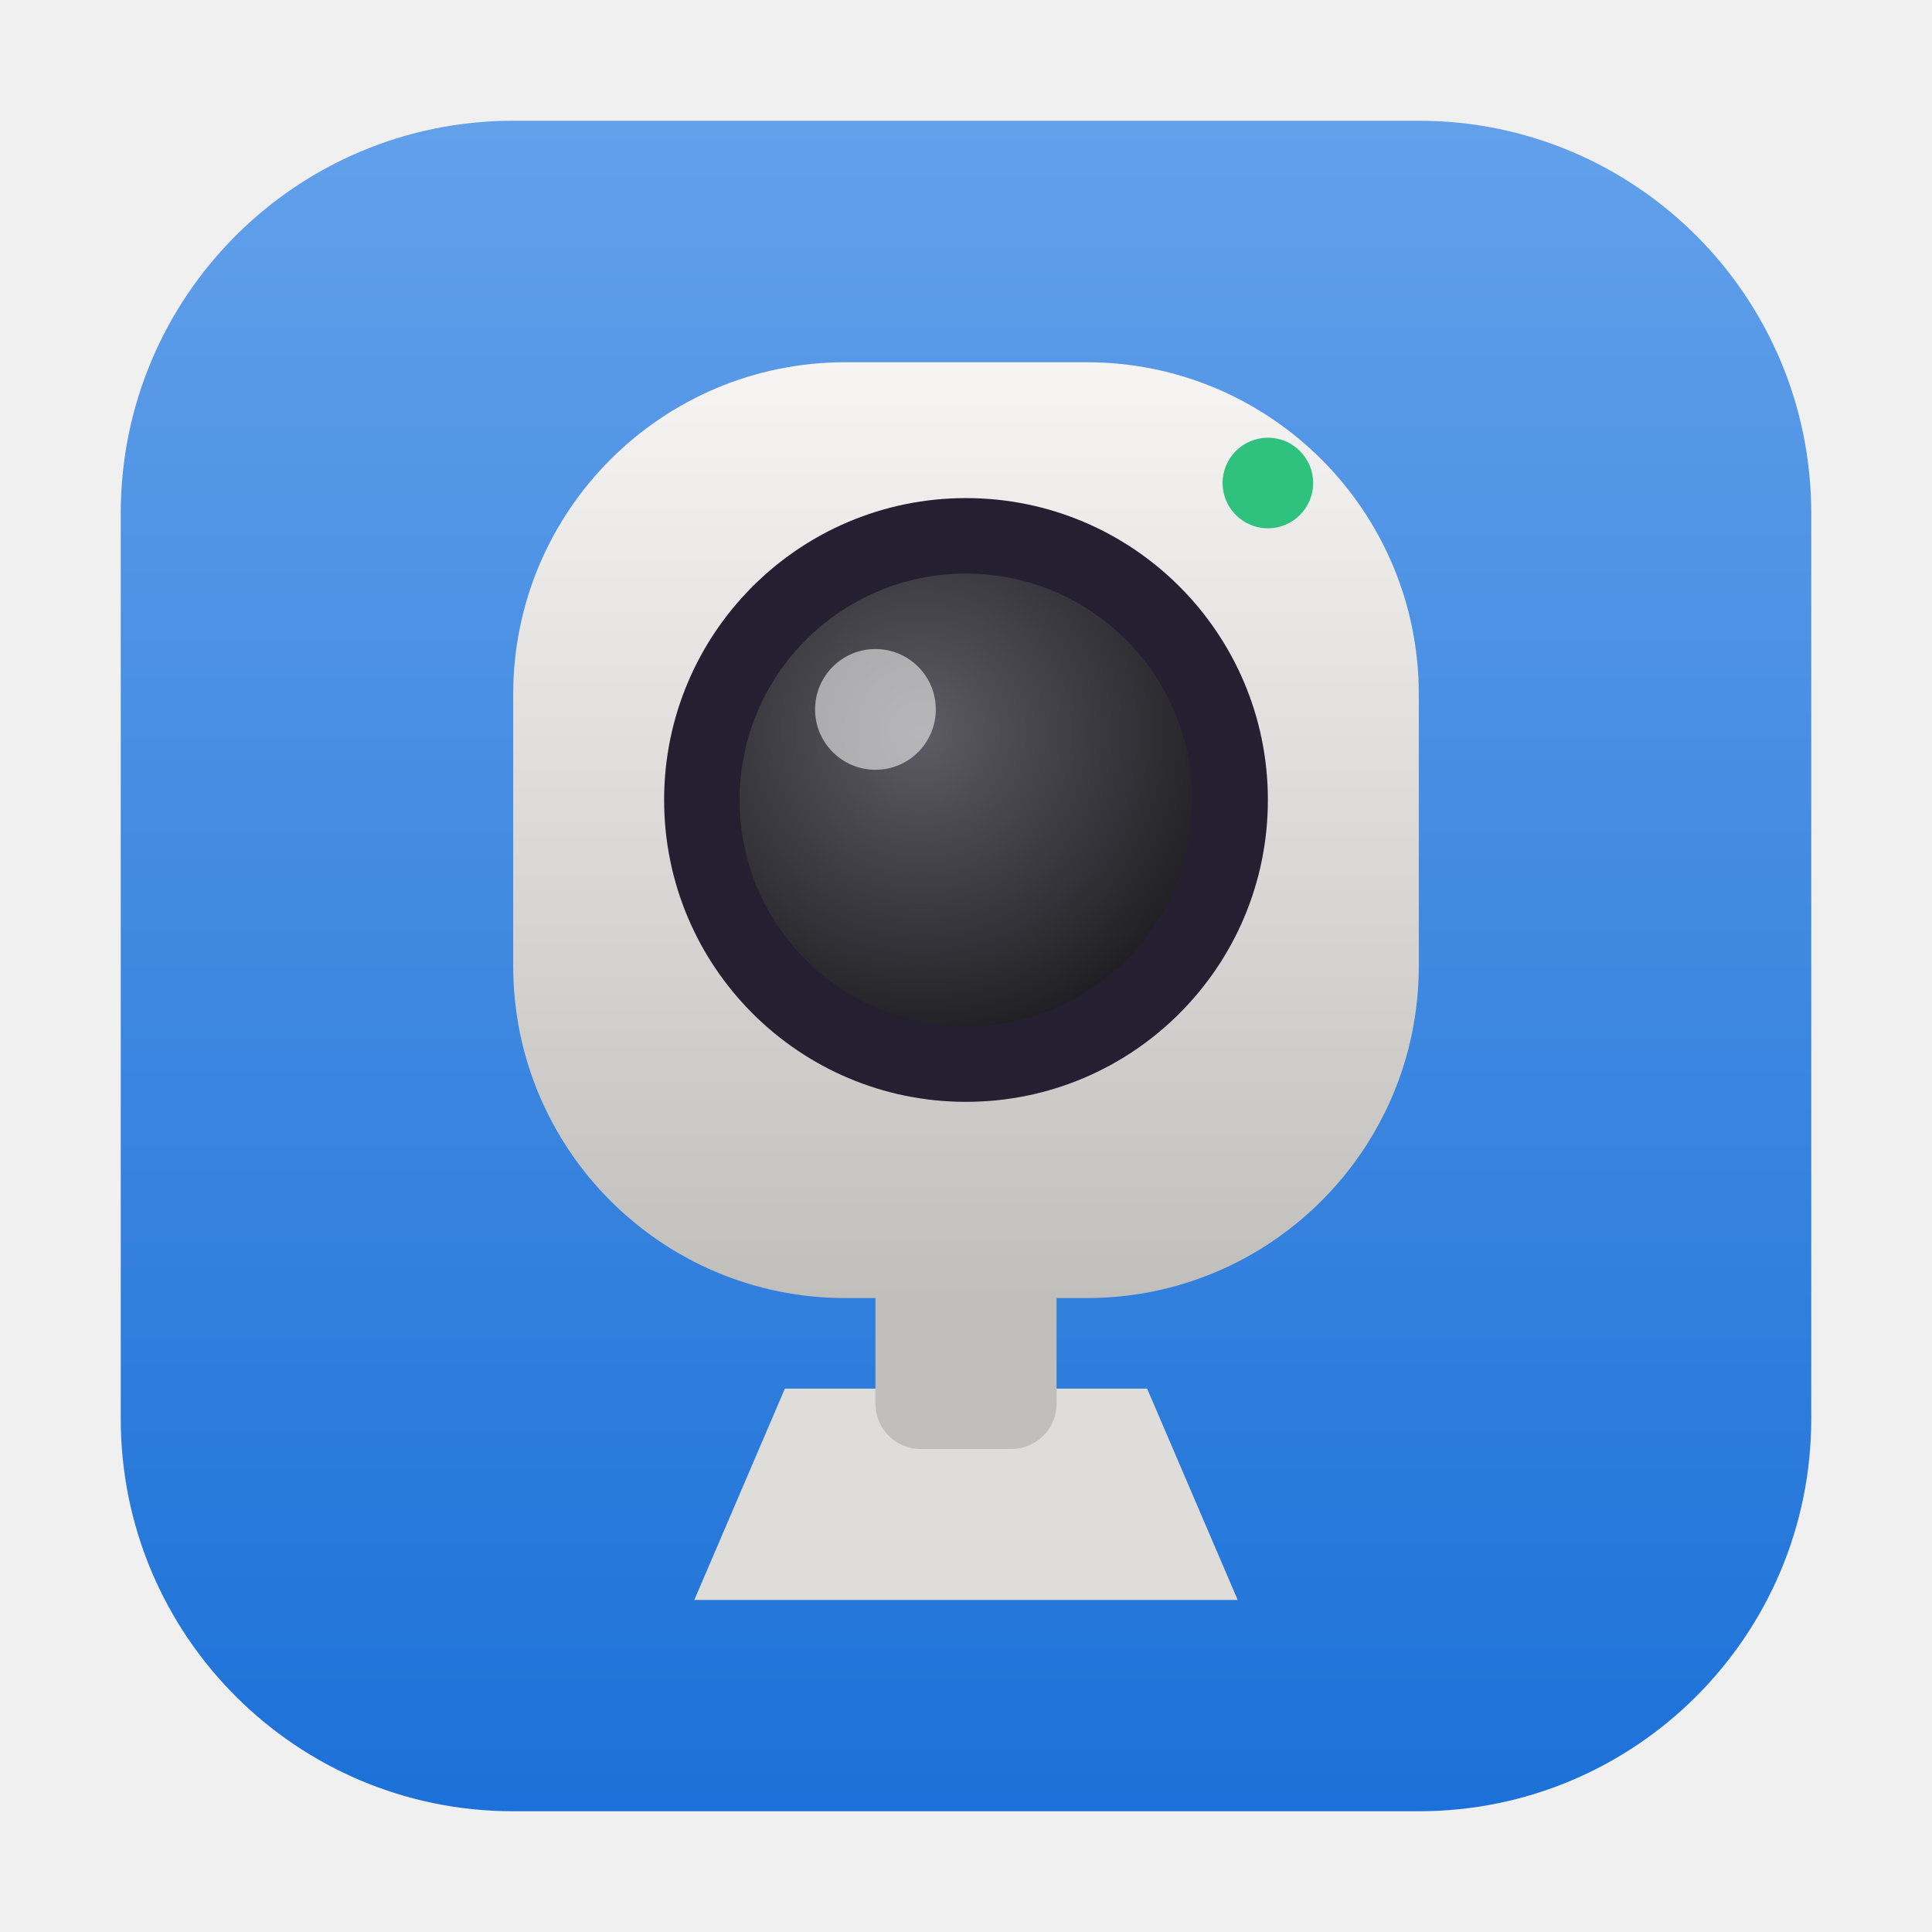
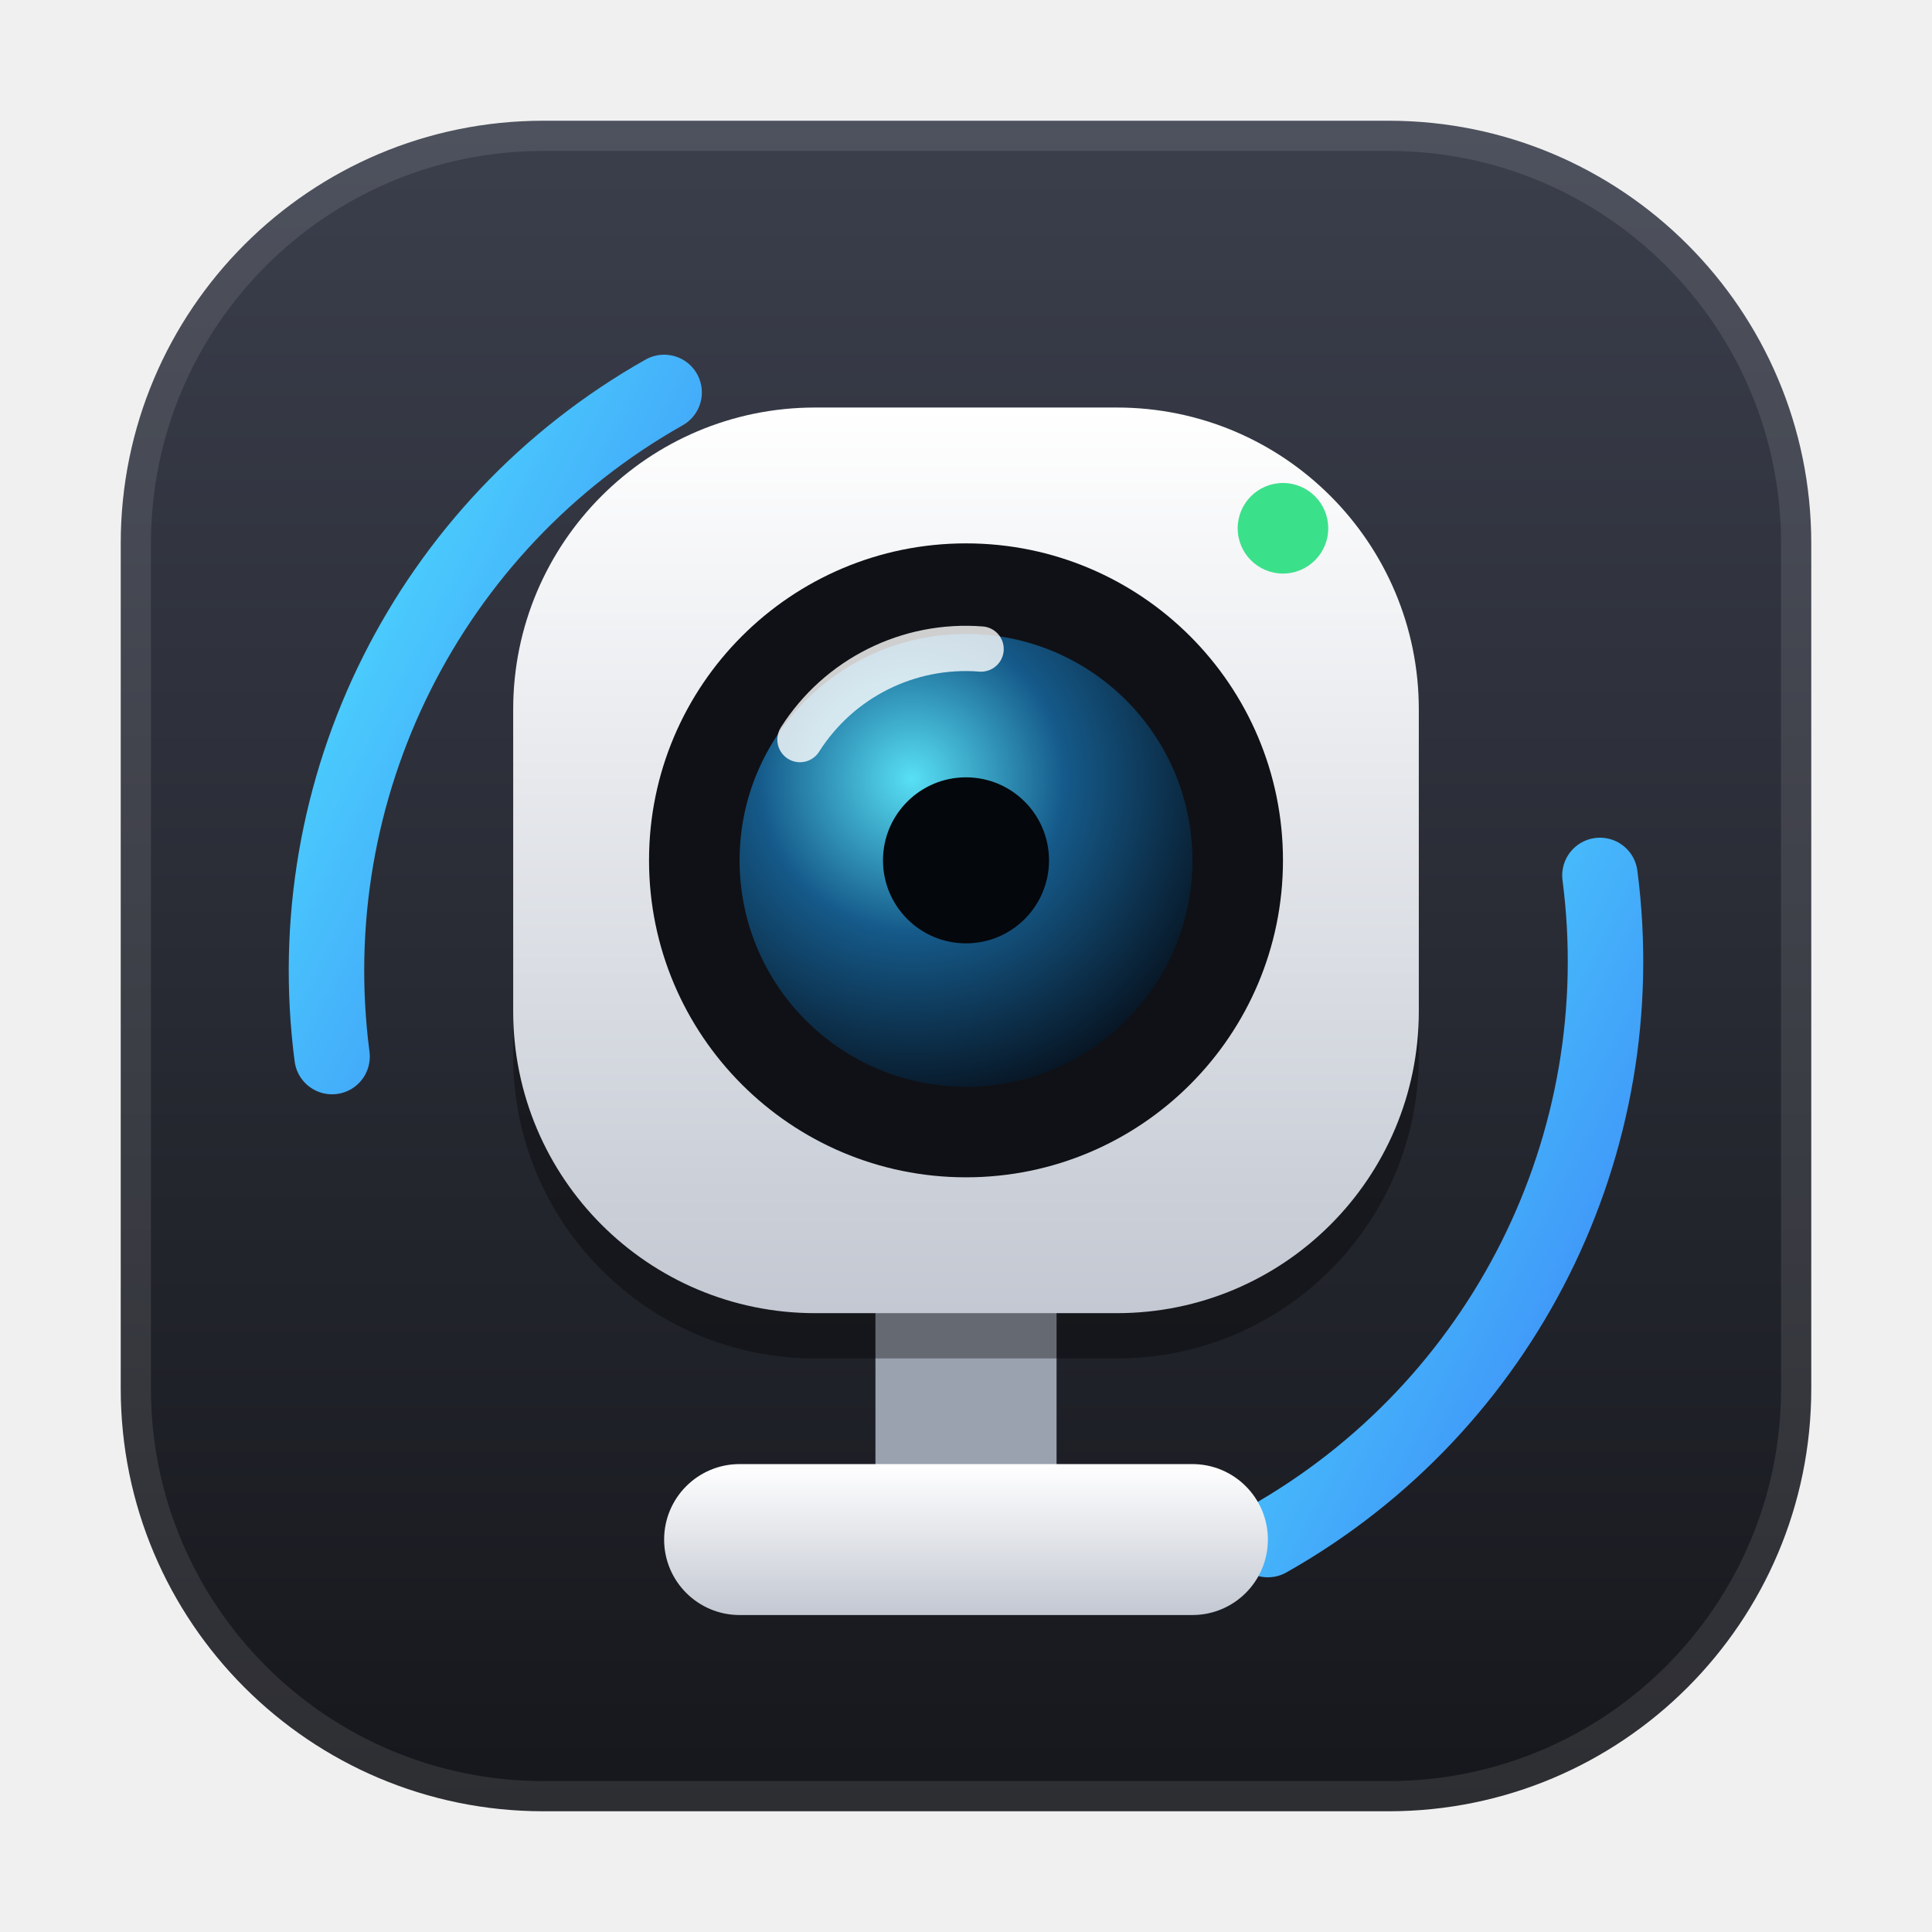
<svg xmlns="http://www.w3.org/2000/svg" width="128" height="128" viewBox="0 0 128 128">
  <defs>
-     <linearGradient id="bg" x1="0" y1="0" x2="0" y2="1">
-       <stop offset="0" stop-color="#62a0ea" />
-       <stop offset="1" stop-color="#1c71d8" />
+     <linearGradient id="b-bg" x1="0" y1="0" x2="0" y2="1">
+       <stop offset="0" stop-color="#3b3f4c" />
+       <stop offset="1" stop-color="#16171c" />
    </linearGradient>
-     <linearGradient id="body" x1="0" y1="0" x2="0" y2="1">
-       <stop offset="0" stop-color="#f6f5f4" />
-       <stop offset="1" stop-color="#c0bfbc" />
+     <linearGradient id="b-head" x1="0" y1="0" x2="0" y2="1">
+       <stop offset="0" stop-color="#ffffff" />
+       <stop offset="1" stop-color="#c3c8d2" />
    </linearGradient>
-     <radialGradient id="lens" cx="0.4" cy="0.35" r="0.7">
-       <stop offset="0" stop-color="#5e5c64" />
-       <stop offset="1" stop-color="#1e1e22" />
+     <linearGradient id="b-ring" x1="0" y1="0" x2="1" y2="1">
+       <stop offset="0" stop-color="#4fe3ff" />
+       <stop offset="1" stop-color="#3b82f6" />
+     </linearGradient>
+     <radialGradient id="b-glass" cx=".38" cy=".32" r=".75">
+       <stop offset="0" stop-color="#58e0f5" />
+       <stop offset=".45" stop-color="#155a8a" />
+       <stop offset="1" stop-color="#06101c" />
    </radialGradient>
  </defs>
-   <rect x="8" y="8" width="112" height="112" rx="26" fill="url(#bg)" />
-   <path d="M52 92h24l6 14H46z" fill="#deddda" />
-   <rect x="58" y="80" width="12" height="16" rx="3" fill="#c0bfbc" />
-   <rect x="34" y="24" width="60" height="62" rx="22" fill="url(#body)" />
-   <circle cx="64" cy="53" r="20" fill="#241f31" />
-   <circle cx="64" cy="53" r="15" fill="url(#lens)" />
-   <circle cx="58" cy="47" r="4" fill="#ffffff" opacity="0.55" />
-   <circle cx="84" cy="32" r="3" fill="#2ec27e" />
+   <rect x="8" y="8" width="112" height="112" rx="28" fill="url(#b-bg)" />
+   <rect x="9" y="9" width="110" height="110" rx="27" fill="none" stroke="#fff" stroke-opacity=".1" stroke-width="2" />
+   <path d="M22 70a44 44 0 0 1 22-44" fill="none" stroke="url(#b-ring)" stroke-width="5" stroke-linecap="round" />
+   <path d="M106 58a44 44 0 0 1-22 44" fill="none" stroke="url(#b-ring)" stroke-width="5" stroke-linecap="round" />
+   <rect x="58" y="84" width="12" height="16" rx="3" fill="#9aa1af" />
+   <rect x="44" y="97" width="40" height="10" rx="5" fill="url(#b-head)" />
+   <rect x="34" y="27" width="60" height="60" rx="20" fill="#000" opacity=".35" transform="translate(0 3)" />
+   <rect x="34" y="27" width="60" height="60" rx="20" fill="url(#b-head)" />
+   <circle cx="64" cy="57" r="21" fill="#101116" />
+   <circle cx="64" cy="57" r="15" fill="url(#b-glass)" />
+   <circle cx="64" cy="57" r="5.5" fill="#04070c" />
+   <path d="M53 49a13 13 0 0 1 12-6" fill="none" stroke="#fff" stroke-opacity=".8" stroke-width="3" stroke-linecap="round" />
+   <circle cx="85" cy="35" r="3" fill="#3be08b" />
</svg>
